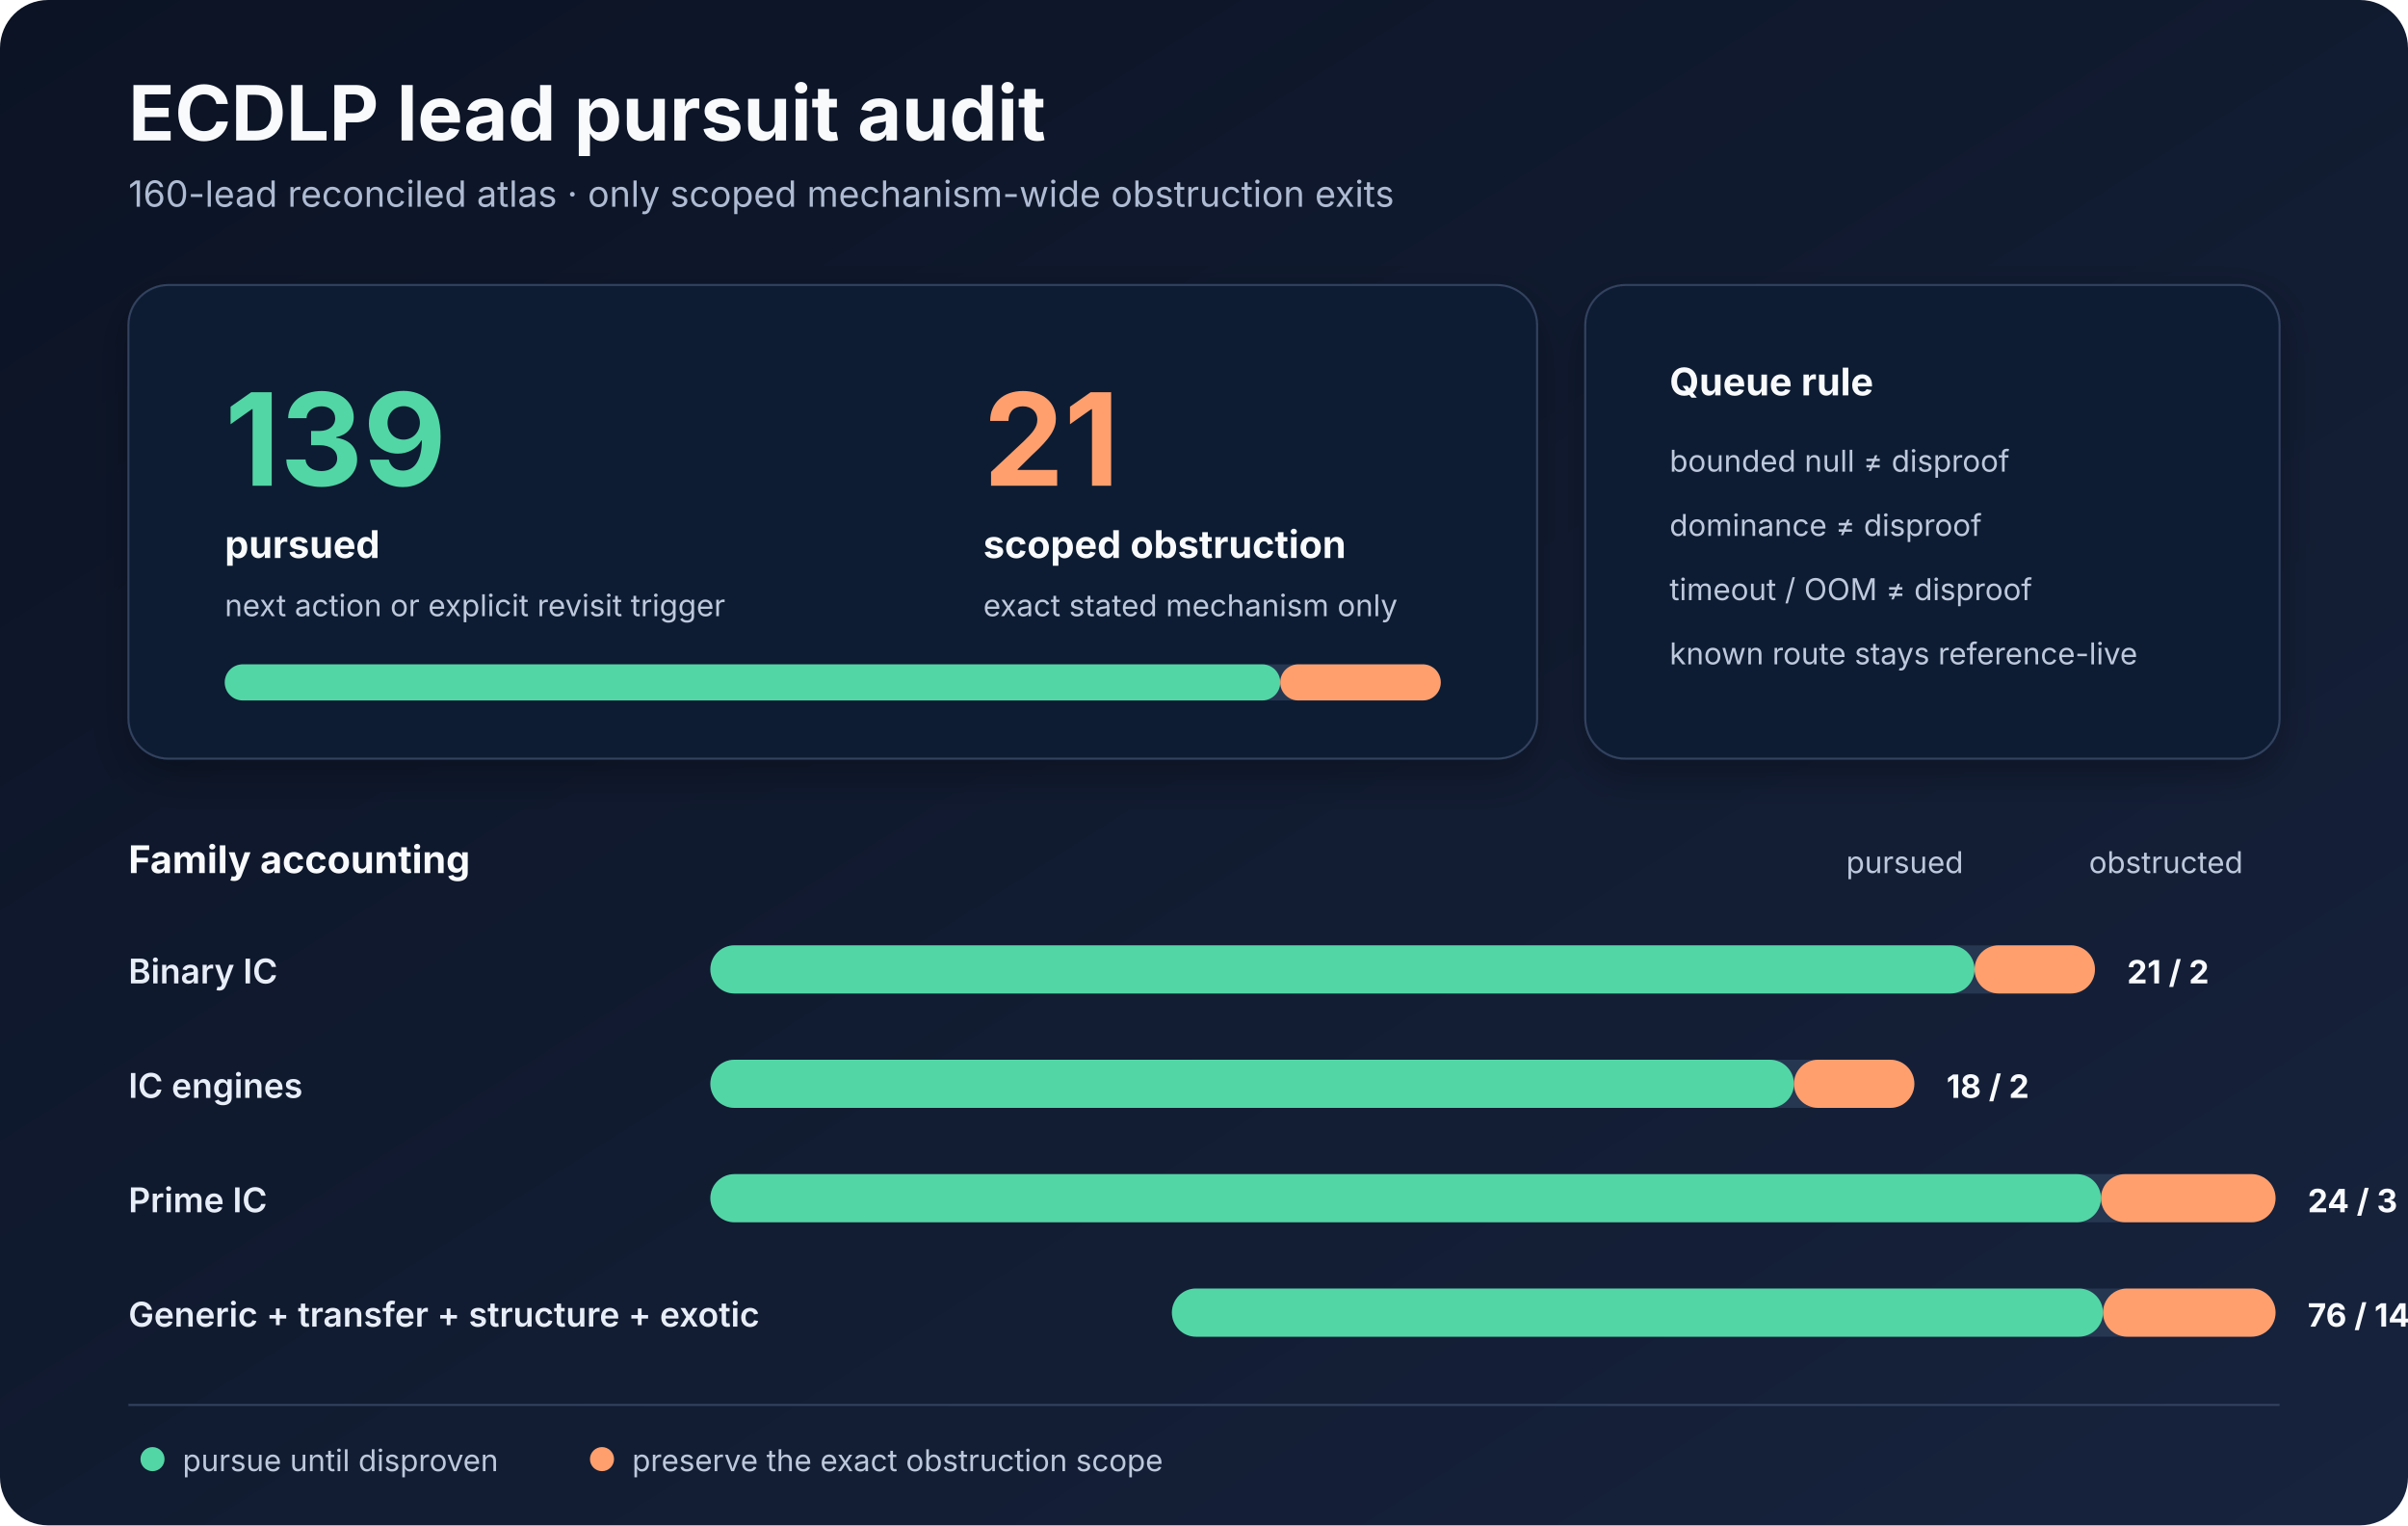
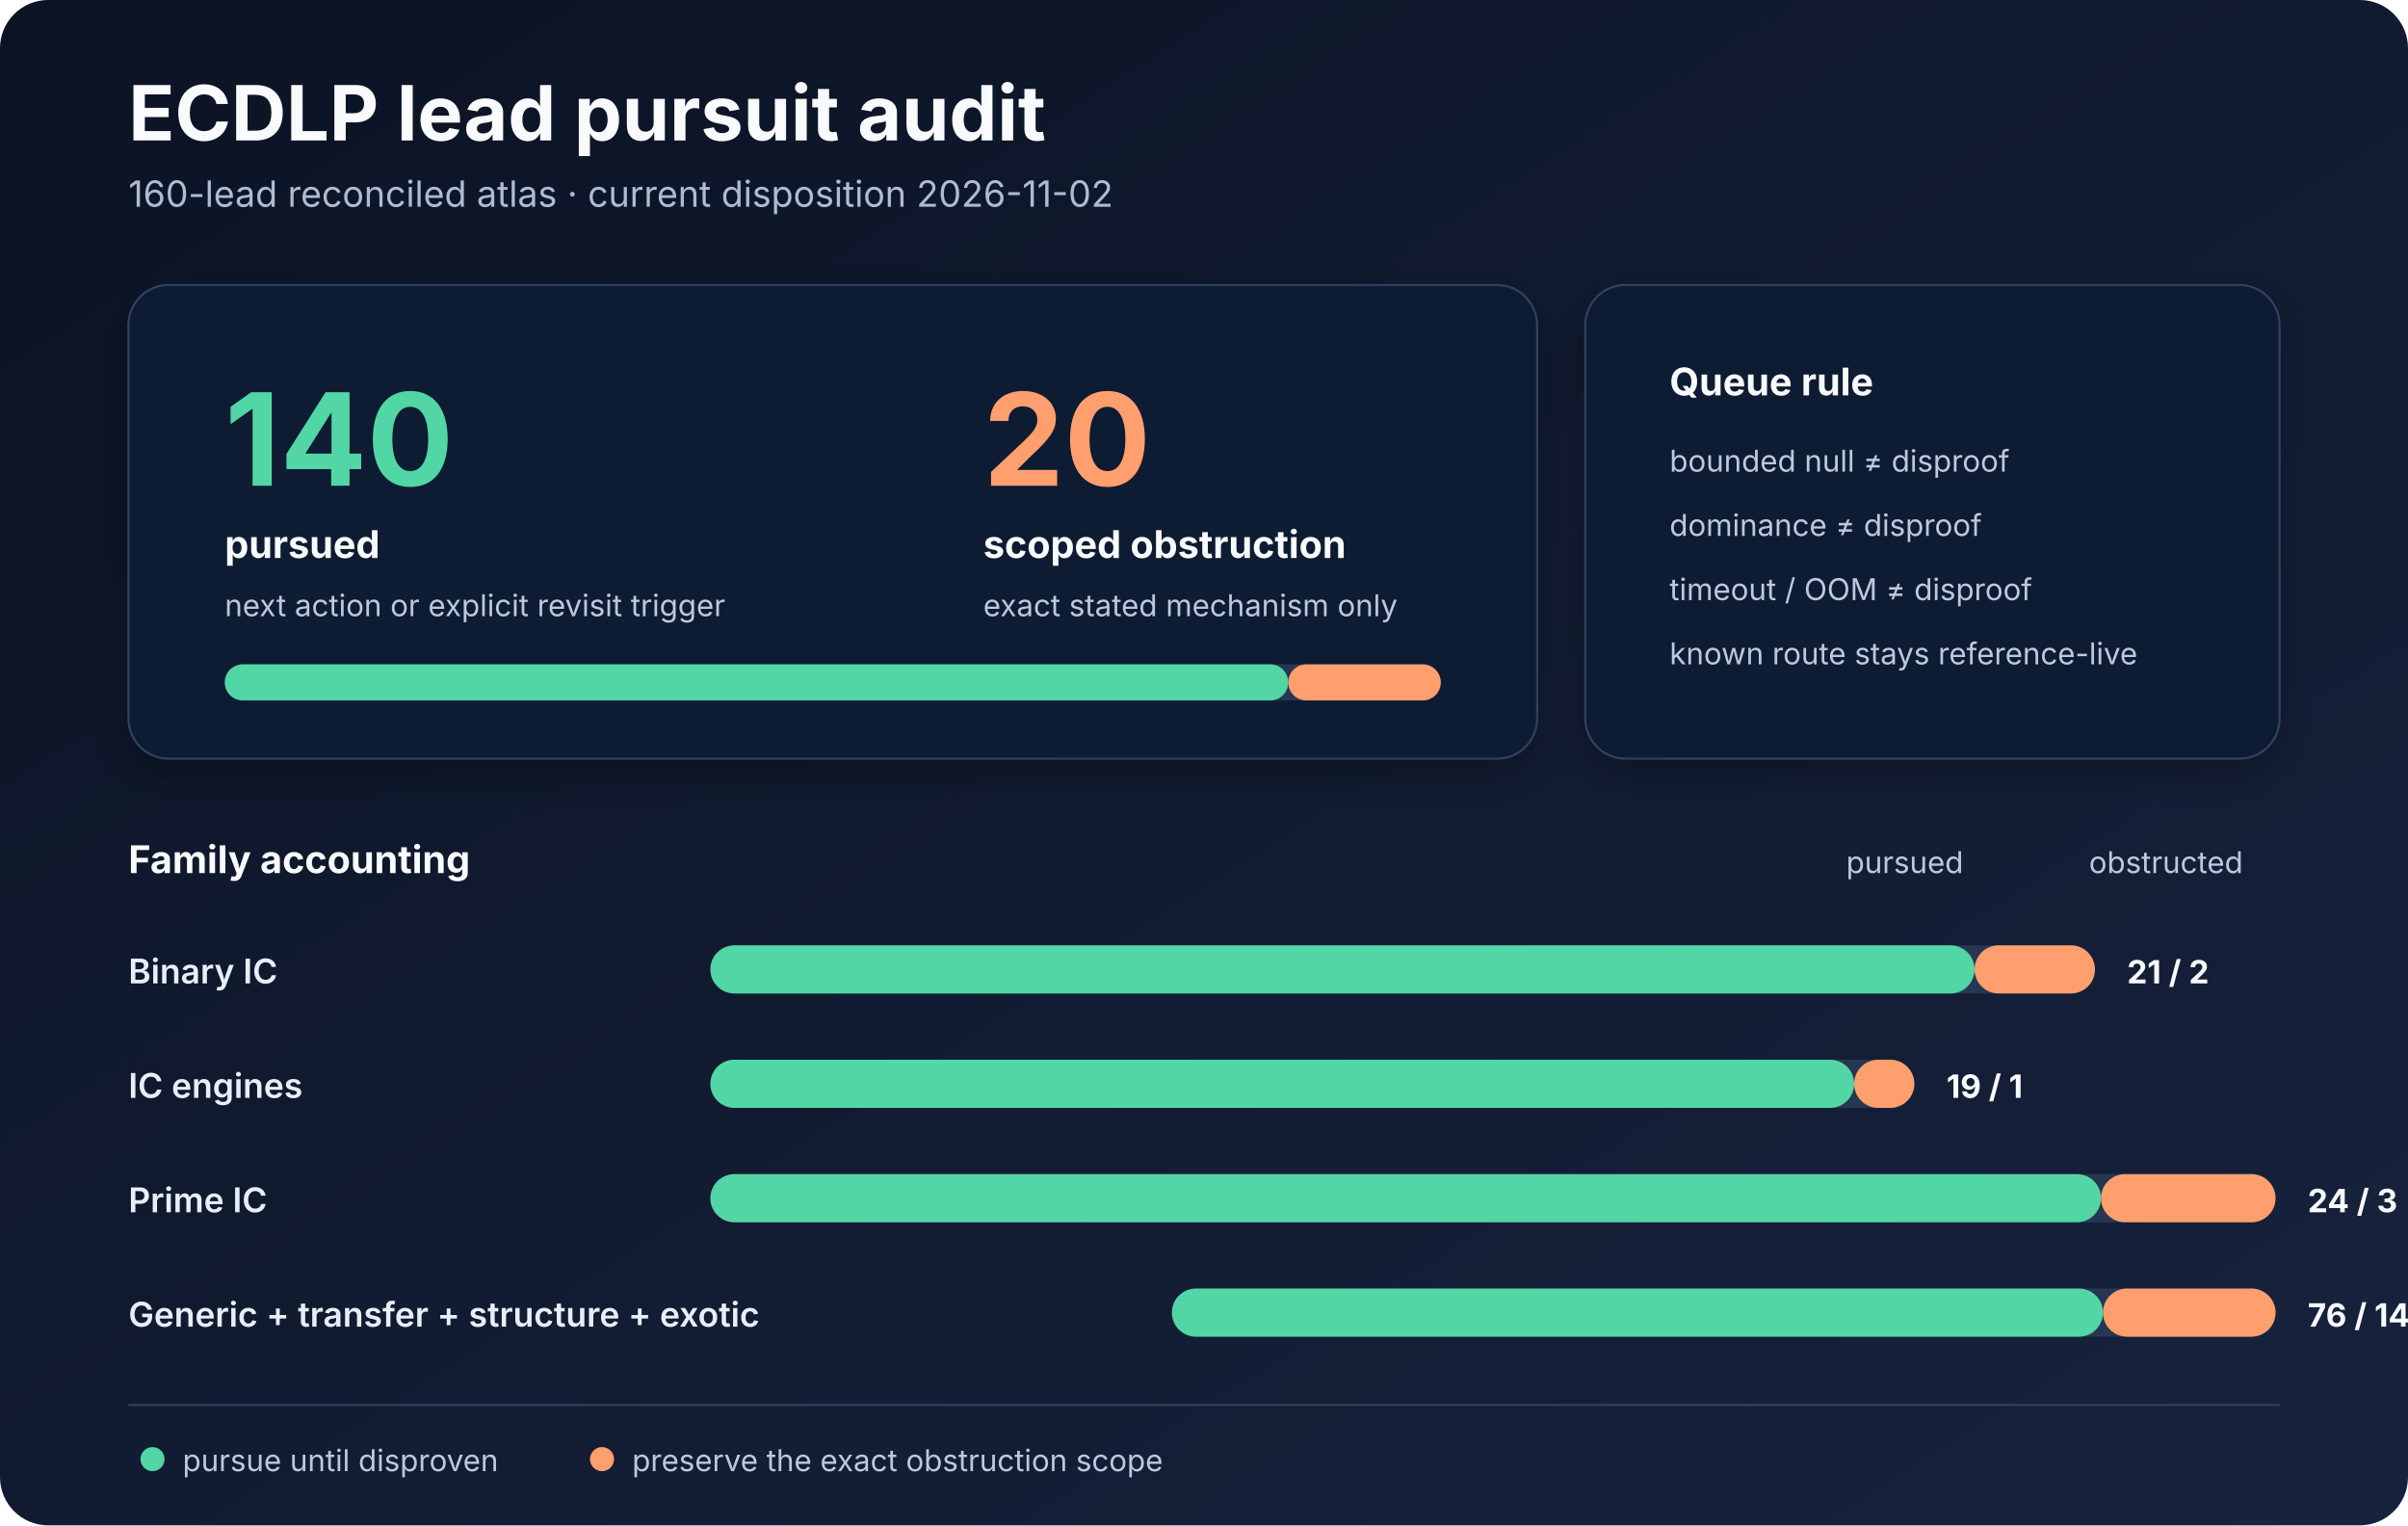
<svg xmlns="http://www.w3.org/2000/svg" width="1200" height="760" viewBox="0 0 1200 760" role="img" aria-labelledby="title desc">
  <defs>
    <linearGradient id="bg" x1="0" y1="0" x2="1" y2="1">
      <stop offset="0" stop-color="#0b1324" />
      <stop offset="1" stop-color="#17233d" />
    </linearGradient>
    <filter id="shadow" x="-20%" y="-20%" width="140%" height="140%">
      <feDropShadow dx="0" dy="8" stdDeviation="10" flood-color="#000" flood-opacity=".28" />
    </filter>
    <style>
      text { font-family: Inter, Arial, sans-serif; }
      .title { font-size: 38px; font-weight: 700; fill: #f8fafc; }
      .subtitle { font-size: 18px; font-weight: 400; fill: #aebbd2; }
      .big { font-size: 64px; font-weight: 700; }
      .label { font-size: 19px; font-weight: 650; fill: #f8fafc; }
      .small { font-size: 15px; font-weight: 400; fill: #bdc8dc; }
      .family { font-size: 17px; font-weight: 600; fill: #e8eef8; }
      .count { font-size: 16px; font-weight: 650; fill: #f8fafc; }
    </style>
  </defs>
  <rect width="1200" height="760" rx="24" fill="url(#bg)" />
  <text class="title" x="64" y="70">ECDLP lead pursuit audit</text>
-   <text class="subtitle" x="64" y="103">160-lead reconciled atlas · only scoped mechanism-wide obstruction exits</text>
+   <text class="subtitle" x="64" y="103">160-lead reconciled atlas · current disposition 2026-11-02</text>
  <g filter="url(#shadow)">
    <rect x="64" y="142" width="702" height="236" rx="20" fill="#111d33" stroke="#32425f" />
    <rect x="790" y="142" width="346" height="236" rx="20" fill="#111d33" stroke="#32425f" />
  </g>
-   <text class="big" x="112" y="242" fill="#52d6a5">139</text>
+   <text class="big" x="112" y="242" fill="#52d6a5">140</text>
  <text class="label" x="112" y="278">pursued</text>
  <text class="small" x="112" y="307">next action or explicit revisit trigger</text>
-   <text class="big" x="490" y="242" fill="#ff9f6e">21</text>
+   <text class="big" x="490" y="242" fill="#ff9f6e">20</text>
  <text class="label" x="490" y="278">scoped obstruction</text>
  <text class="small" x="490" y="307">exact stated mechanism only</text>
  <rect x="112" y="331" width="606" height="18" rx="9" fill="#263752" />
-   <rect x="112" y="331" width="526" height="18" rx="9" fill="#52d6a5" />
-   <rect x="638" y="331" width="80" height="18" rx="9" fill="#ff9f6e" />
+   <rect x="112" y="331" width="530" height="18" rx="9" fill="#52d6a5" />
+   <rect x="642" y="331" width="76" height="18" rx="9" fill="#ff9f6e" />
  <text class="label" x="832" y="197">Queue rule</text>
  <text class="small" x="832" y="235">bounded null ≠ disproof</text>
  <text class="small" x="832" y="267">dominance ≠ disproof</text>
  <text class="small" x="832" y="299">timeout / OOM ≠ disproof</text>
  <text class="small" x="832" y="331">known route stays reference-live</text>
  <text class="label" x="64" y="435">Family accounting</text>
  <text class="small" x="920" y="435">pursued</text>
  <text class="small" x="1041" y="435">obstructed</text>
  <g transform="translate(64 468)">
    <text class="family" x="0" y="22">Binary IC</text>
    <rect x="290" y="3" width="690" height="24" rx="12" fill="#263752" />
    <rect x="290" y="3" width="630" height="24" rx="12" fill="#52d6a5" />
    <rect x="920" y="3" width="60" height="24" rx="12" fill="#ff9f6e" />
    <text class="count" x="996" y="22">21 / 2</text>
  </g>
  <g transform="translate(64 525)">
    <text class="family" x="0" y="22">IC engines</text>
    <rect x="290" y="3" width="600" height="24" rx="12" fill="#263752" />
-     <rect x="290" y="3" width="540" height="24" rx="12" fill="#52d6a5" />
-     <rect x="830" y="3" width="60" height="24" rx="12" fill="#ff9f6e" />
-     <text class="count" x="906" y="22">18 / 2</text>
+     <rect x="290" y="3" width="570" height="24" rx="12" fill="#52d6a5" />
+     <rect x="860" y="3" width="30" height="24" rx="12" fill="#ff9f6e" />
+     <text class="count" x="906" y="22">19 / 1</text>
  </g>
  <g transform="translate(64 582)">
    <text class="family" x="0" y="22">Prime IC</text>
    <rect x="290" y="3" width="780" height="24" rx="12" fill="#263752" />
    <rect x="290" y="3" width="693" height="24" rx="12" fill="#52d6a5" />
    <rect x="983" y="3" width="87" height="24" rx="12" fill="#ff9f6e" />
    <text class="count" x="1086" y="22">24 / 3</text>
  </g>
  <g transform="translate(64 639)">
    <text class="family" x="0" y="22">Generic + transfer + structure + exotic</text>
    <rect x="520" y="3" width="550" height="24" rx="12" fill="#263752" />
    <rect x="520" y="3" width="464" height="24" rx="12" fill="#52d6a5" />
    <rect x="984" y="3" width="86" height="24" rx="12" fill="#ff9f6e" />
    <text class="count" x="1086" y="22">76 / 14</text>
  </g>
  <line x1="64" y1="700" x2="1136" y2="700" stroke="#32425f" />
  <circle cx="76" cy="727" r="6" fill="#52d6a5" />
  <text class="small" x="91" y="733">pursue until disproven</text>
  <circle cx="300" cy="727" r="6" fill="#ff9f6e" />
  <text class="small" x="315" y="733">preserve the exact obstruction scope</text>
</svg>
